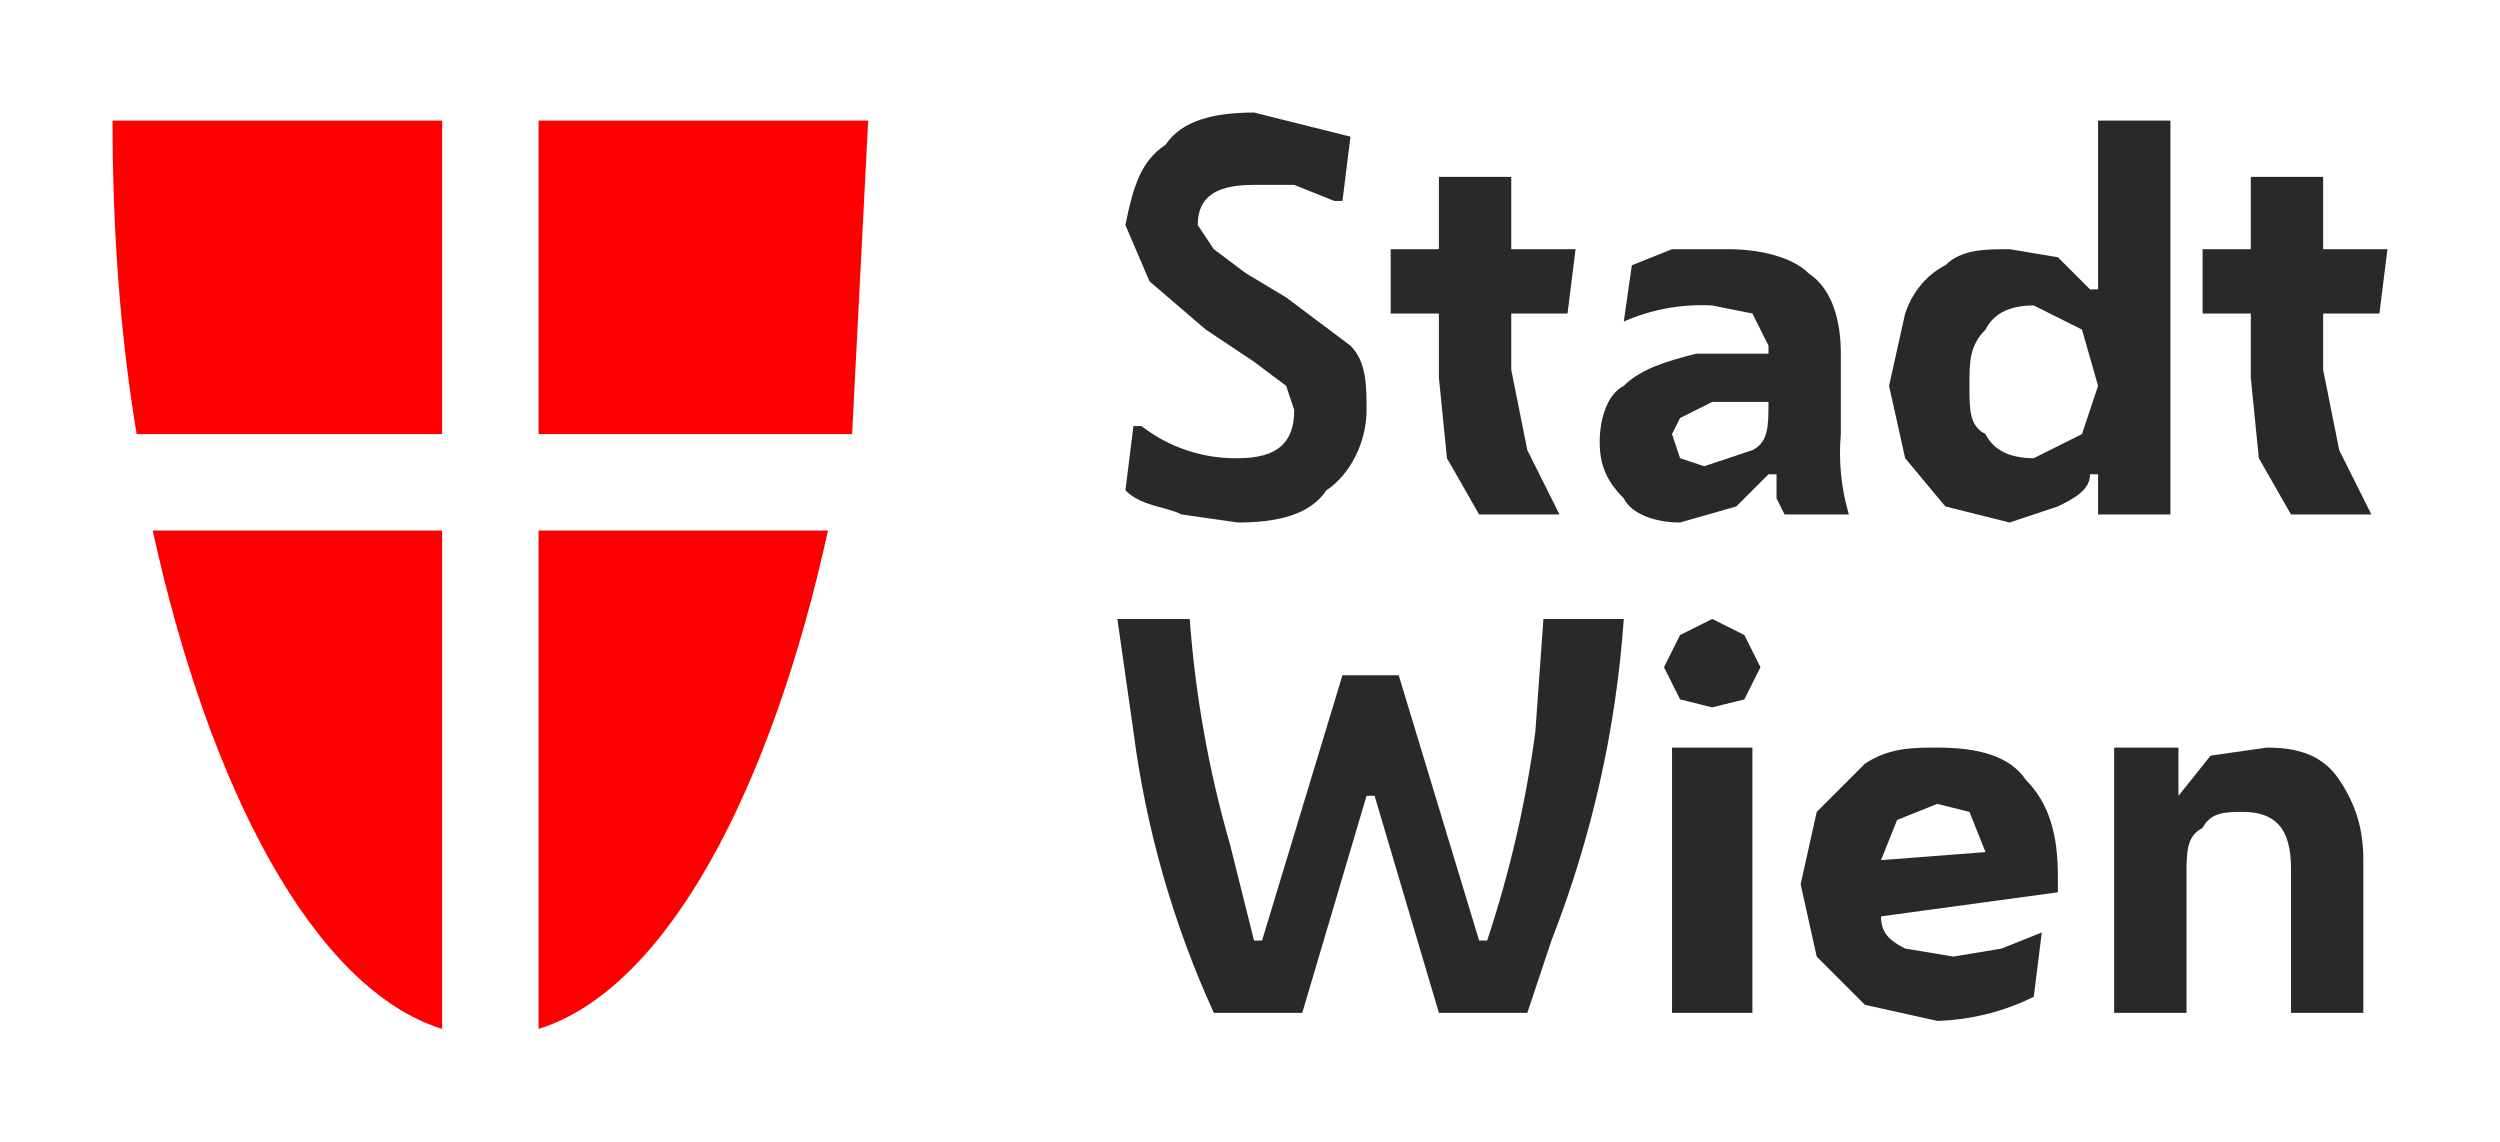
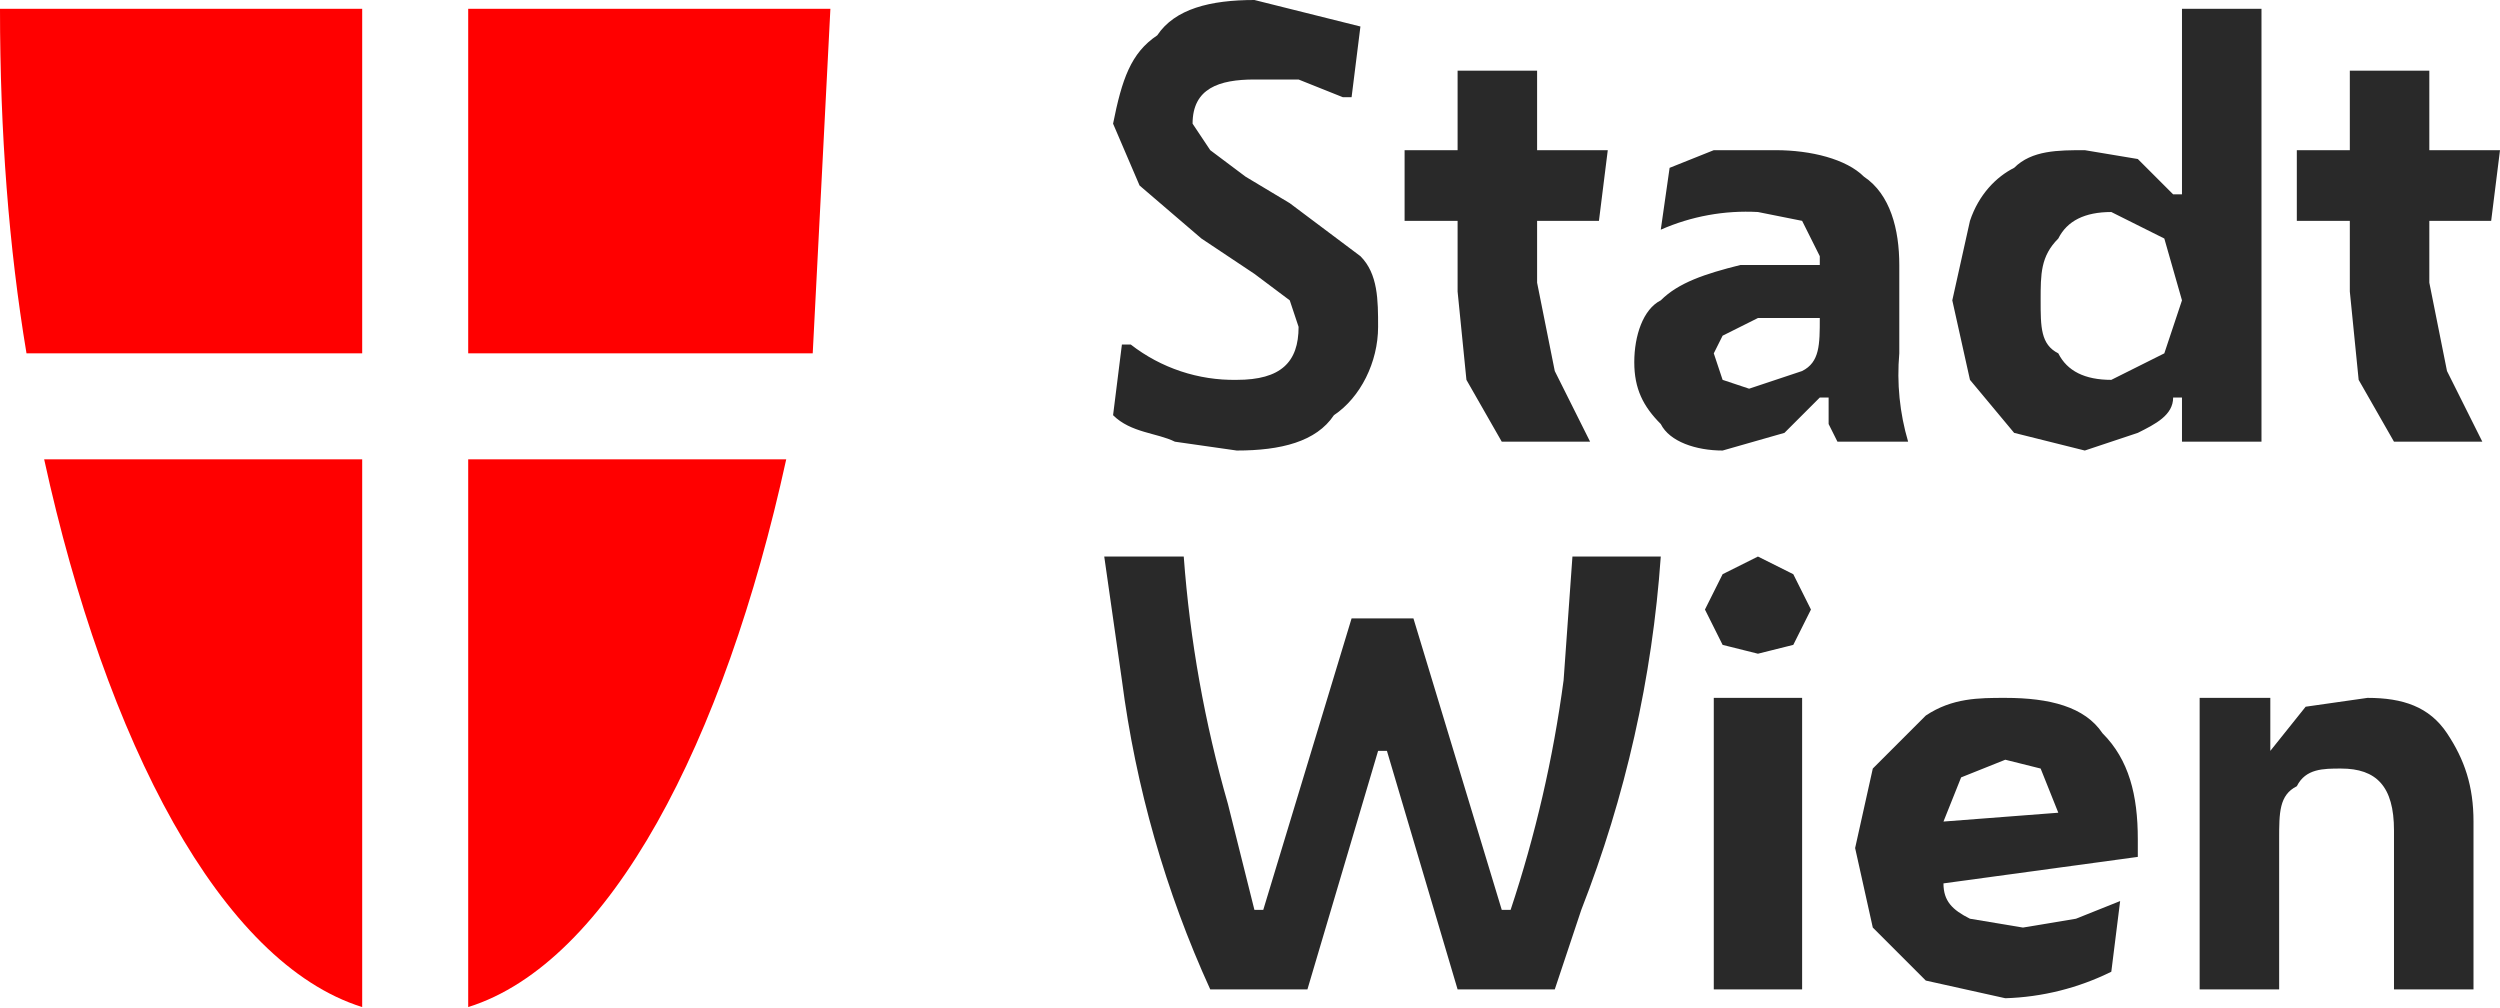
- <svg xmlns="http://www.w3.org/2000/svg" id="Capa_1" viewBox="0 0 311 142">
-   <style>
-     .st0{fill:red}
-   </style>
-   <path class="st0" d="M55 54V15H14c0 14 1 27 3 39h38zm0 12H19c7 32 20 57 36 62V66zM67 54V15h41l-2 39H67zm0 12h36c-7 32-20 57-36 62V66z" />
-   <path d="M154 65l-7-1c-2-1-5-1-7-3l1-8h1a19 19 0 0012 4c5 0 7-2 7-6l-1-3-4-3-6-4-7-6-3-7c1-5 2-8 5-10 2-3 6-4 11-4l12 3-1 8h-1l-5-2h-5c-4 0-7 1-7 5l2 3 4 3 5 3 8 6c2 2 2 5 2 8 0 4-2 8-5 10-2 3-6 4-11 4zm30-1l-4-7-1-10v-8h-6v-8h6v-9h9v9h8l-1 8h-7v7l2 10 4 8h-10zm25 1c-3 0-6-1-7-3-2-2-3-4-3-7s1-6 3-7c2-2 5-3 9-4h9v-1l-2-4-5-1a24 24 0 00-11 2l1-7 5-2h7c4 0 8 1 10 3 3 2 4 6 4 10v10a27 27 0 001 10h-8l-1-2v-3h-1l-4 4-7 2zm-1-11l1 3 3 1 6-2c2-1 2-3 2-6h-7l-4 2-1 2zm53 10v-5h-1c0 2-2 3-4 4l-6 2-8-2-5-6-2-9 2-9c1-3 3-5 5-6 2-2 5-2 8-2l6 1 4 4h1V15h9v49h-9zm-8-7l6-3 2-6-2-7-6-3c-3 0-5 1-6 3-2 2-2 4-2 7s0 5 2 6c1 2 3 3 6 3zm32 7l-4-7-1-10v-8h-6v-8h6v-9h9v9h8l-1 8h-7v7l2 10 4 8h-10zm-123 62h-11a122 122 0 01-10-35l-2-14h9a138 138 0 005 28l3 12h1l10-33h7l10 33h1a142 142 0 006-26l1-14h10a136 136 0 01-9 40l-3 9h-11l-8-27h-1l-8 27zm51-38l-4-1-2-4 2-4 4-2 4 2 2 4-2 4-4 1zm-5 38V93h10v33h-10zm33 1l-9-2-6-6-2-9 2-9 6-6c3-2 6-2 9-2 5 0 9 1 11 4 3 3 4 7 4 12v2l-22 3c0 2 1 3 3 4l6 1 6-1 5-2-1 8a29 29 0 01-12 3zm0-27l-5 2-2 5 13-1-2-5-4-1zm22 26V93h8v6l4-5 7-1c4 0 7 1 9 4s3 6 3 10v19h-9v-18c0-5-2-7-6-7-2 0-4 0-5 2-2 1-2 3-2 6v17h-9z" fill="#292929" />
+ <svg xmlns="http://www.w3.org/2000/svg" width="283" height="114">
+   <path d="M41 40V1H0c0 14 1 27 3 39zm0 12H5c7 32 20 57 36 62zm12-12V1h41l-2 39zm0 12h36c-7 32-20 57-36 62z" fill="red" />
+   <path d="M140 51l-7-1c-2-1-5-1-7-3l1-8h1a19 19 0 0012 4c5 0 7-2 7-6l-1-3-4-3-6-4-7-6-3-7c1-5 2-8 5-10 2-3 6-4 11-4l12 3-1 8h-1l-5-2h-5c-4 0-7 1-7 5l2 3 4 3 5 3 8 6c2 2 2 5 2 8 0 4-2 8-5 10-2 3-6 4-11 4zm30-1l-4-7-1-10v-8h-6v-8h6V8h9v9h8l-1 8h-7v7l2 10 4 8zm25 1c-3 0-6-1-7-3-2-2-3-4-3-7s1-6 3-7c2-2 5-3 9-4h9v-1l-2-4-5-1a24 24 0 00-11 2l1-7 5-2h7c4 0 8 1 10 3 3 2 4 6 4 10v10a27 27 0 001 10h-8l-1-2v-3h-1l-4 4zm-1-11l1 3 3 1 6-2c2-1 2-3 2-6h-7l-4 2zm53 10v-5h-1c0 2-2 3-4 4l-6 2-8-2-5-6-2-9 2-9c1-3 3-5 5-6 2-2 5-2 8-2l6 1 4 4h1V1h9v49zm-8-7l6-3 2-6-2-7-6-3c-3 0-5 1-6 3-2 2-2 4-2 7s0 5 2 6c1 2 3 3 6 3zm32 7l-4-7-1-10v-8h-6v-8h6V8h9v9h8l-1 8h-7v7l2 10 4 8zm-123 62h-11a122 122 0 01-10-35l-2-14h9a138 138 0 005 28l3 12h1l10-33h7l10 33h1a142 142 0 006-26l1-14h10a136 136 0 01-9 40l-3 9h-11l-8-27h-1zm51-38l-4-1-2-4 2-4 4-2 4 2 2 4-2 4zm-5 38V79h10v33zm33 1l-9-2-6-6-2-9 2-9 6-6c3-2 6-2 9-2 5 0 9 1 11 4 3 3 4 7 4 12v2l-22 3c0 2 1 3 3 4l6 1 6-1 5-2-1 8a29 29 0 01-12 3zm0-27l-5 2-2 5 13-1-2-5zm22 26V79h8v6l4-5 7-1c4 0 7 1 9 4s3 6 3 10v19h-9V94c0-5-2-7-6-7-2 0-4 0-5 2-2 1-2 3-2 6v17z" fill="#292929" />
</svg>
